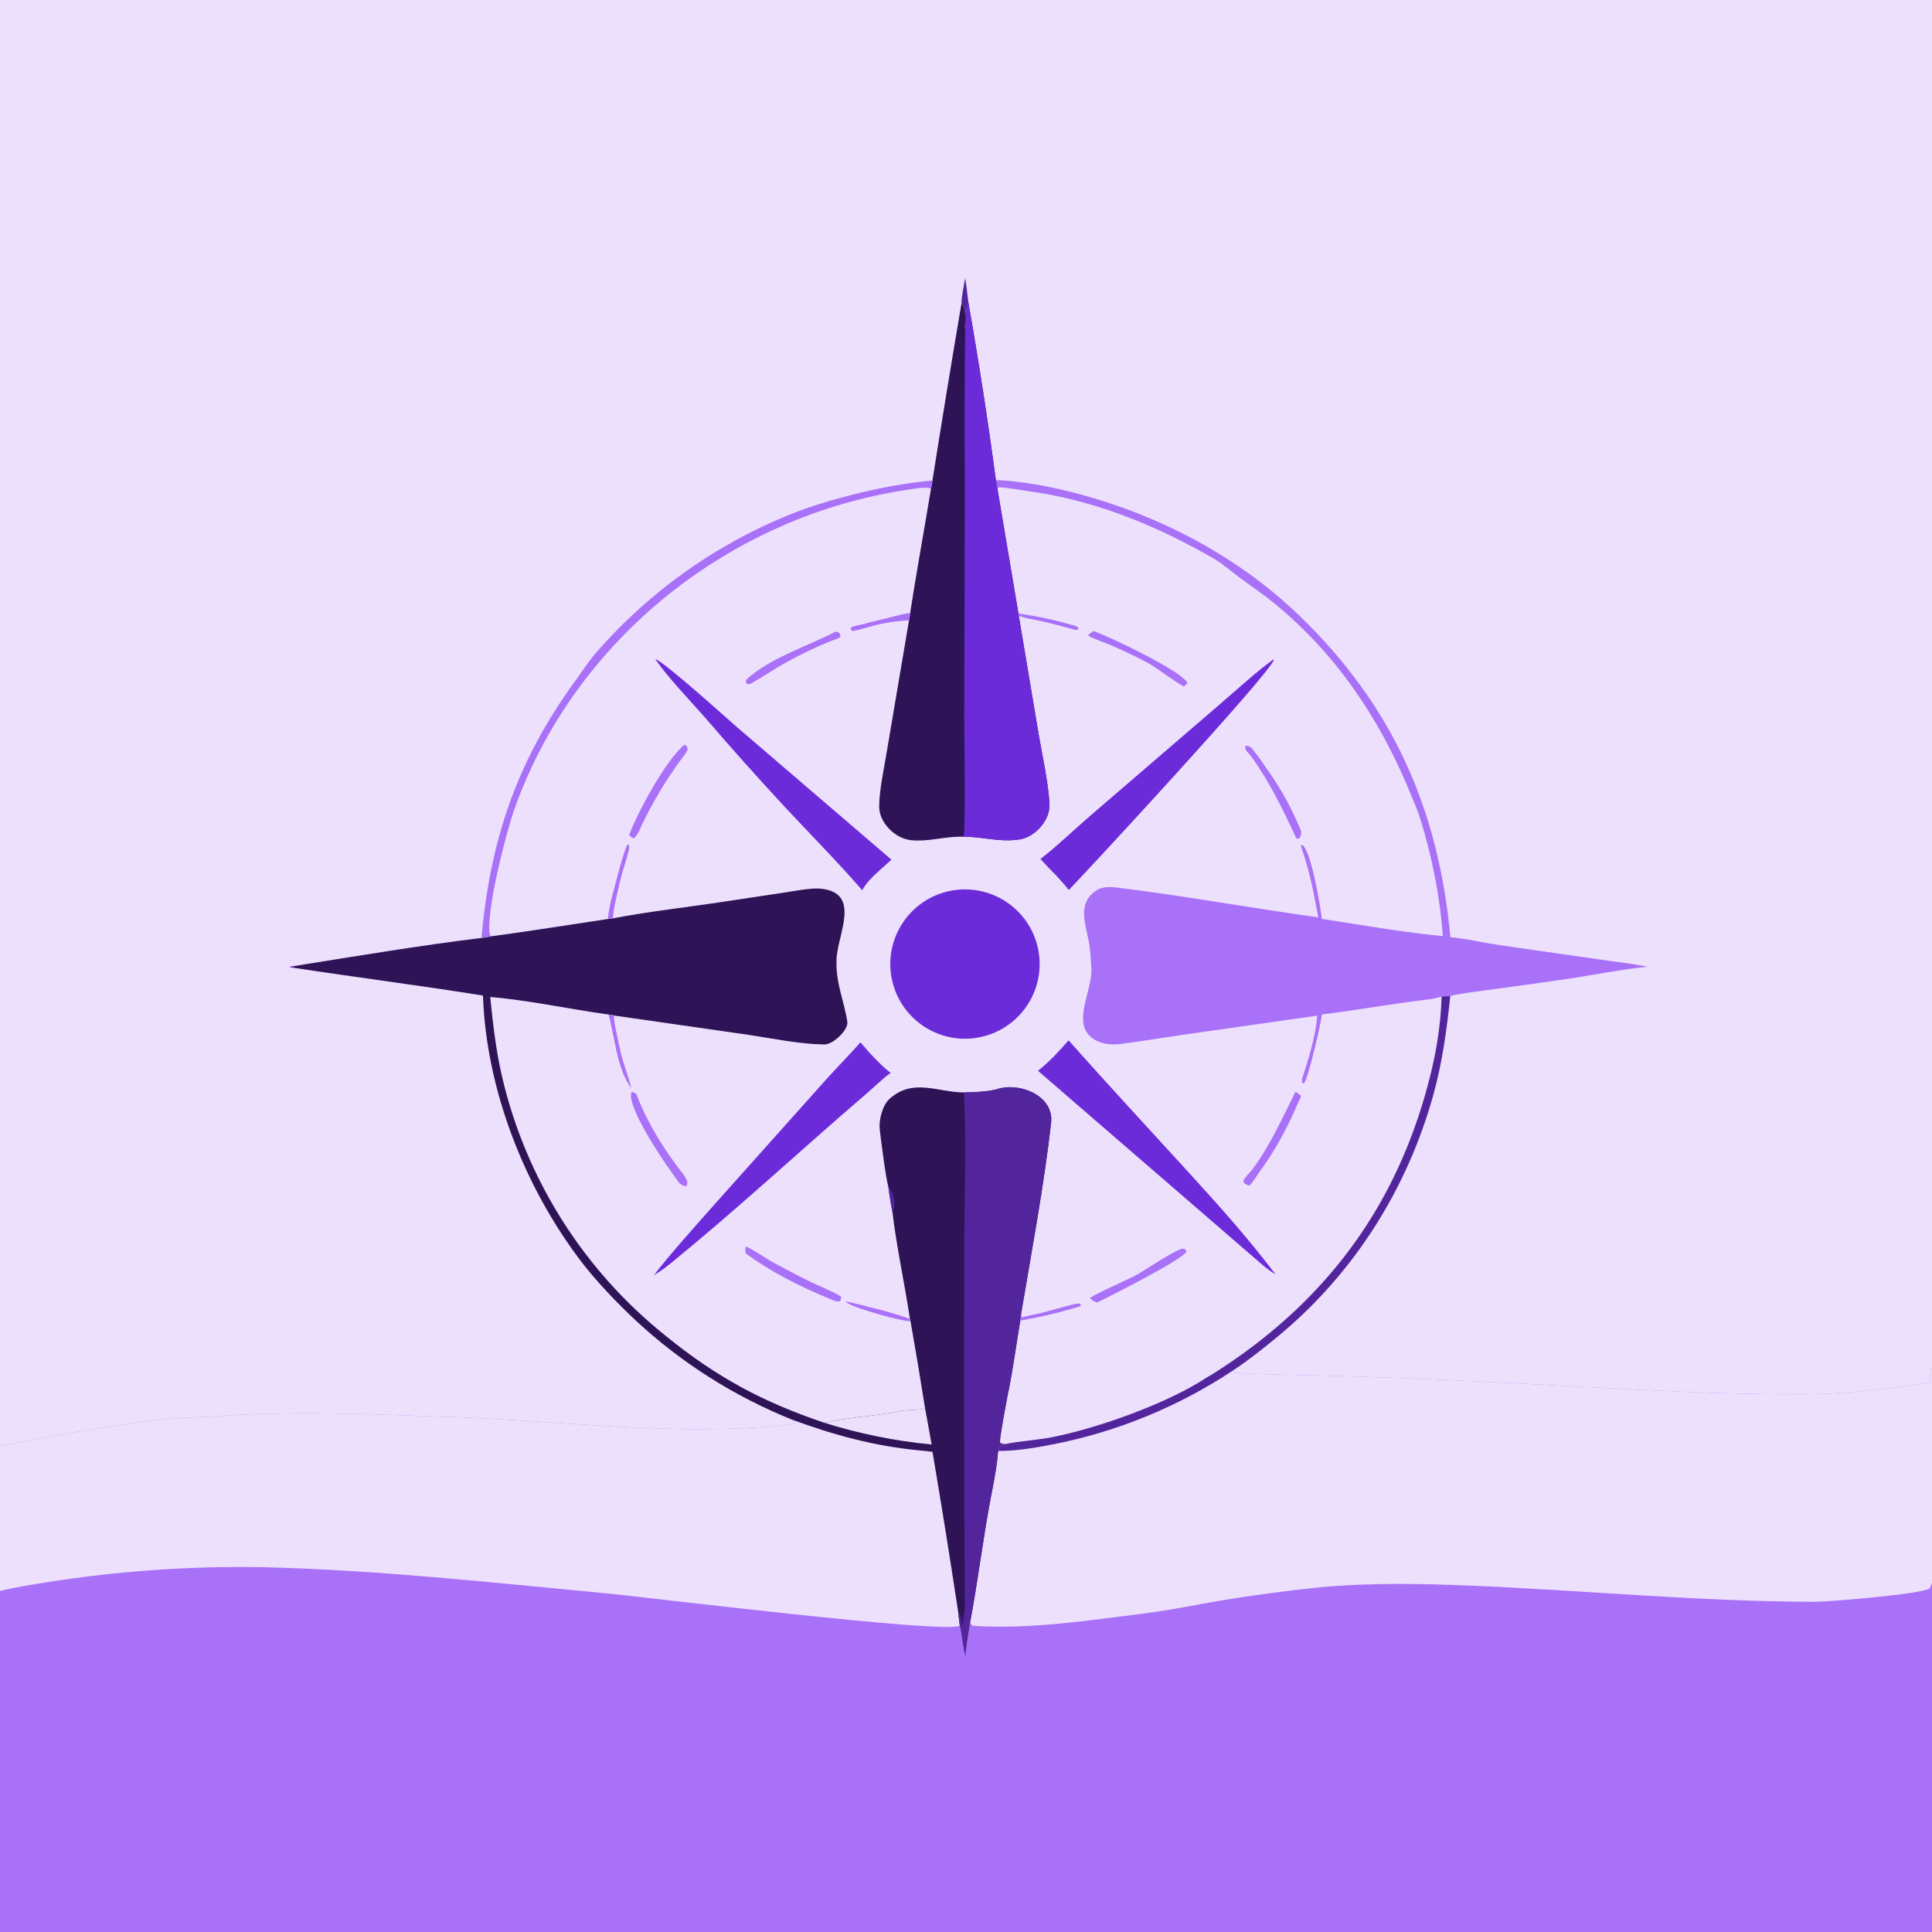
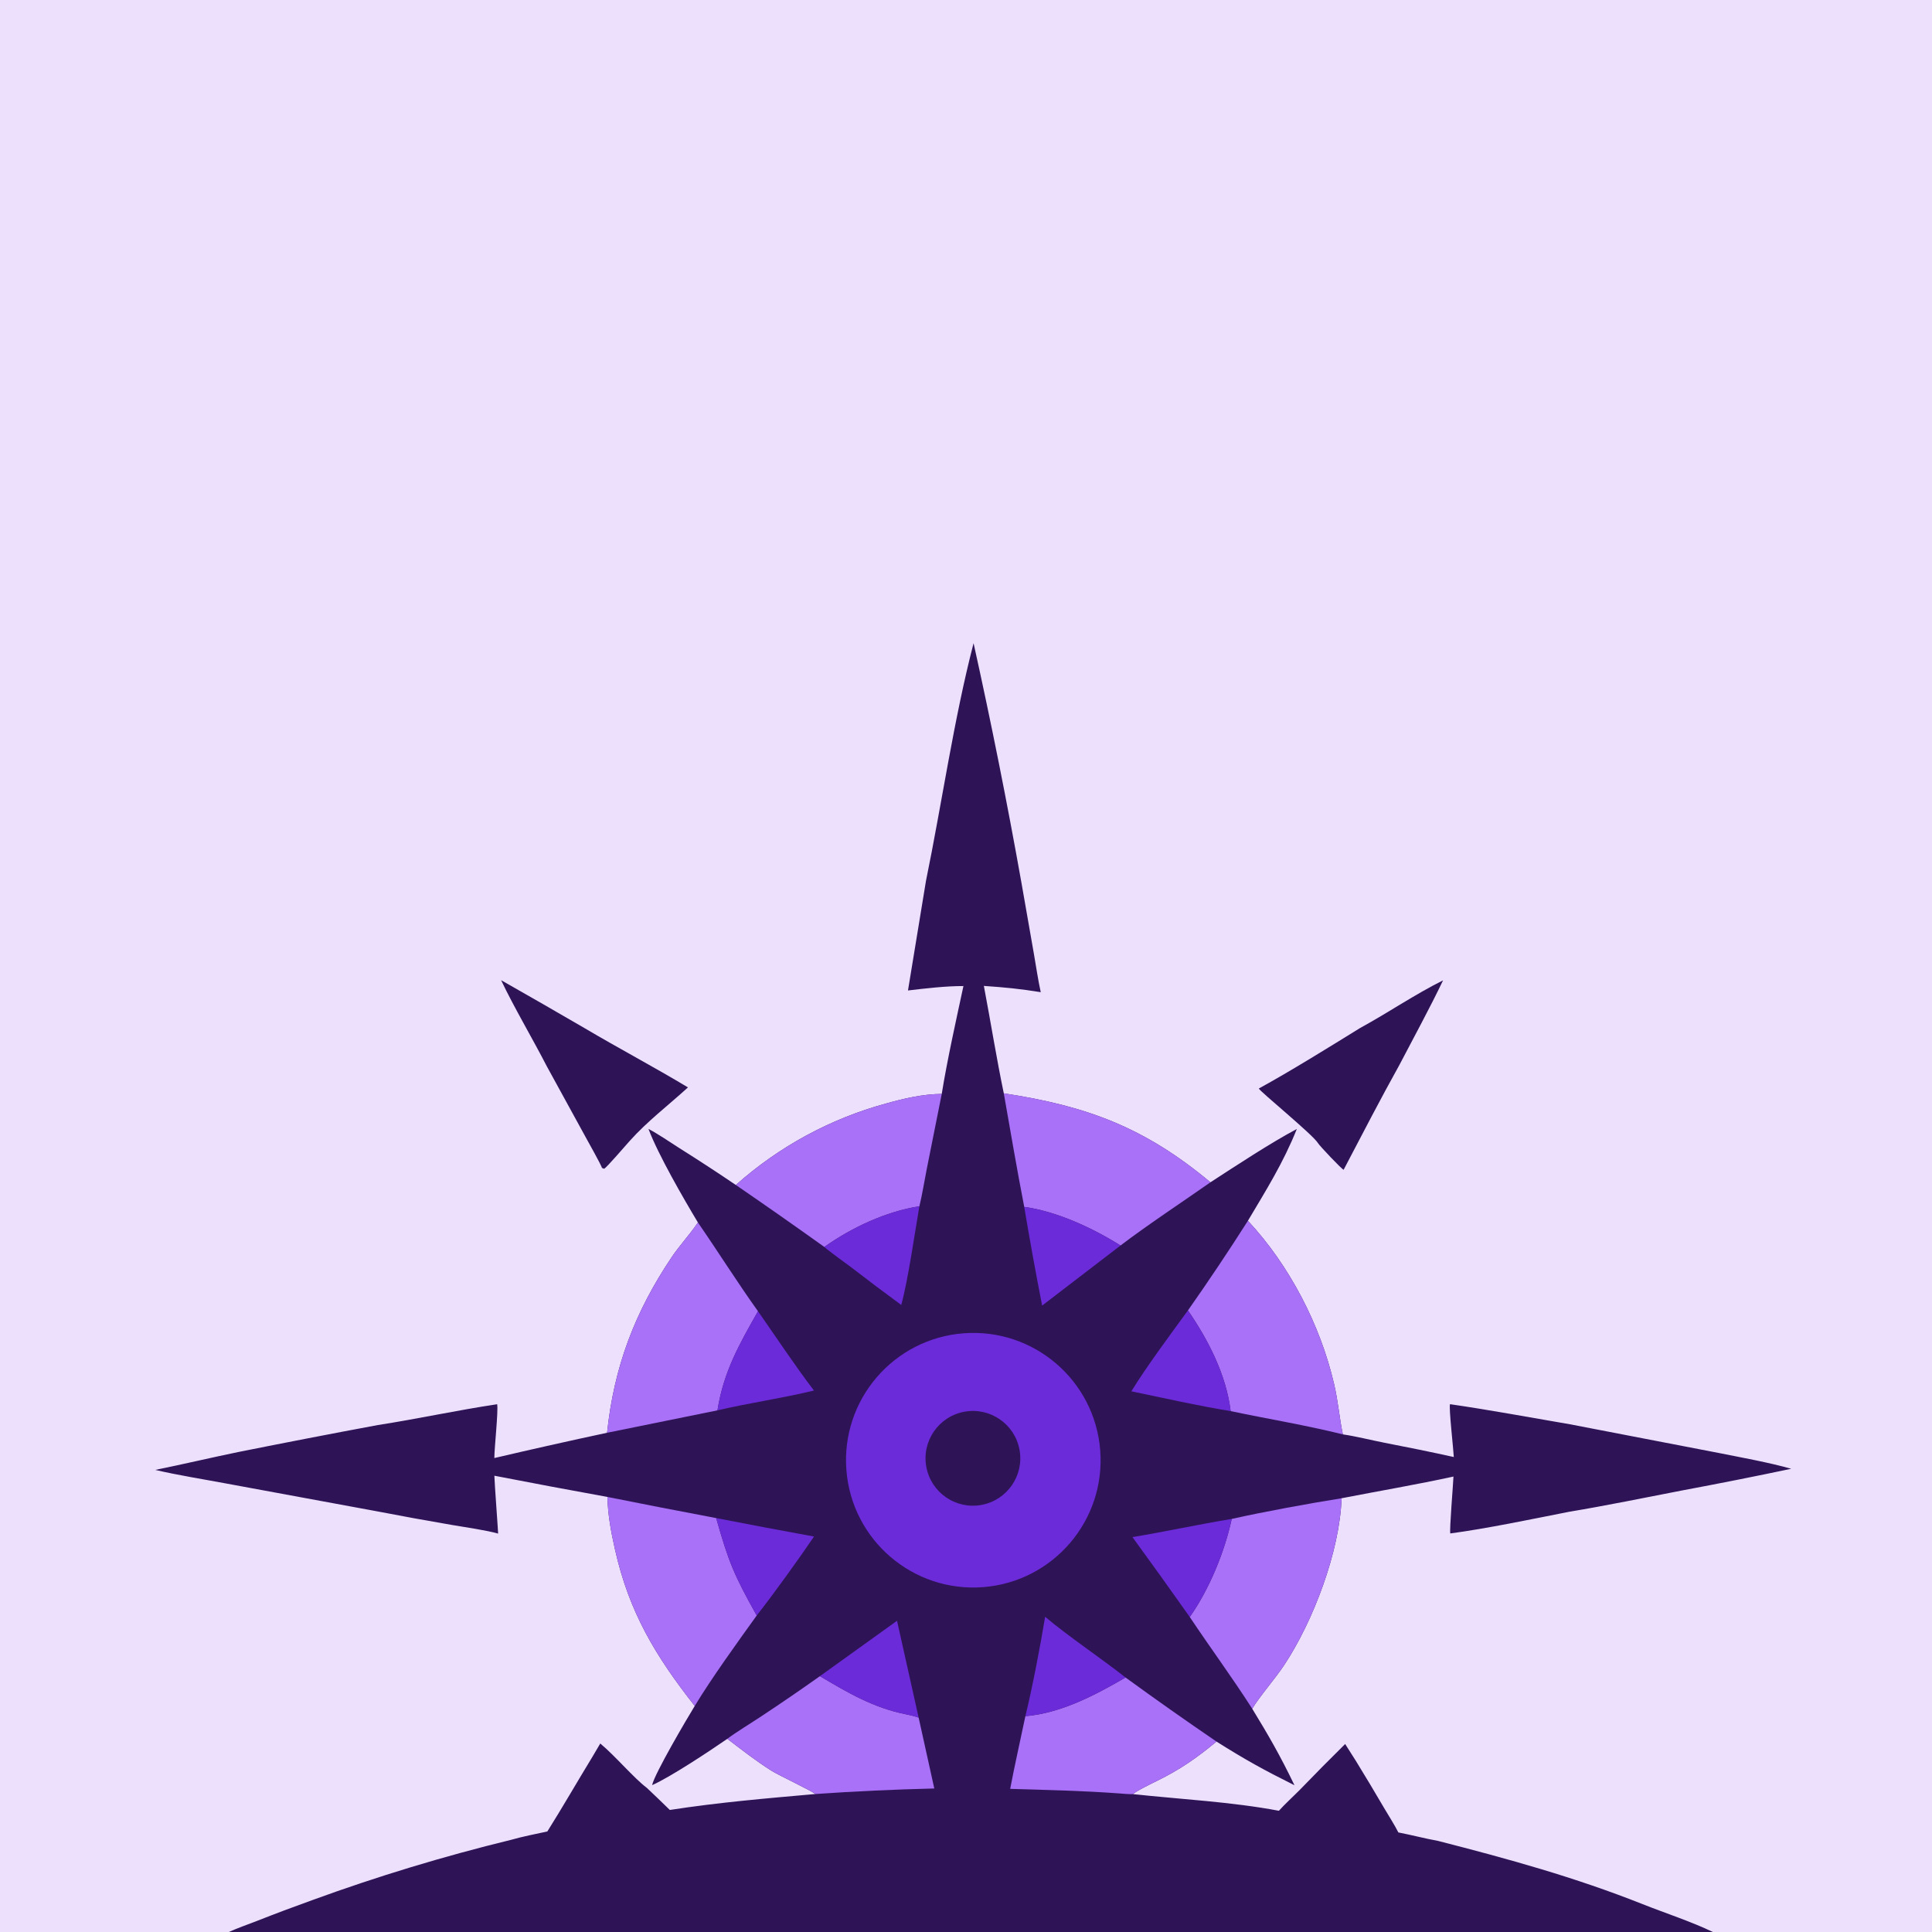
<svg xmlns="http://www.w3.org/2000/svg" version="1.1" style="display: block;" viewBox="0 0 2048 2048" width="1024" height="1024" preserveAspectRatio="none">
-   <path transform="translate(0,0)" fill="#EDE0FD" d="M 0 0 L 2048 0 L 2048 1449.68 L 2048 1677.98 L 2048 2048 L 0 2048 L 0 1686.55 L 0 1532.89 L 0 0 z" />
-   <path transform="translate(0,0)" fill="#A971F7" d="M 2045.75 1465.74 C 2045.84 1460.45 2045.4 1454.03 2048 1449.68 L 2048 1677.98 L 2048 2048 L 0 2048 L 0 1686.55 L 0 1532.89 C 54.019 1522.44 108.424 1512.41 163.085 1505.64 C 184.244 1503.02 205.348 1502.97 226.374 1501.53 C 312.189 1495.05 397.667 1499.33 483.496 1502.29 C 583.519 1505.74 683.23 1518.4 783.375 1514.11 C 802.161 1513.3 825.908 1512.52 844.014 1508.71 C 841.818 1507.47 841.452 1506.75 839.681 1504.9 C 883.378 1521.03 926.779 1532.83 973.323 1537.34 C 978.295 1537.82 983.55 1538.31 988.482 1538.97 C 998.091 1595.59 1007.19 1652.3 1015.78 1709.09 C 1016.09 1713.96 1016.93 1718.39 1017.48 1723.29 C 1018.24 1725.27 1018.9 1730.63 1019.37 1733.06 L 1021.9 1749.36 C 1022.54 1750.18 1023.17 1751 1023.8 1751.84 C 1024.05 1746.39 1025.61 1737.05 1026.4 1731.35 L 1028.3 1720.03 C 1036.63 1676.03 1041.94 1630.91 1050.39 1586.85 C 1053.34 1571.45 1057 1553.51 1057.99 1538 C 1075.72 1538.35 1099.18 1534.5 1116.74 1530.95 C 1184.69 1517.55 1249.35 1490.97 1307.08 1452.72 L 1307.9 1455.01 C 1310.08 1456.4 1413.05 1458.4 1425.6 1458.8 C 1503.58 1461.26 1581.53 1464.73 1659.42 1469.21 C 1743.55 1473.65 1827.5 1478.36 1911.81 1478.02 C 1960.2 1477.83 1998.07 1471.85 2045.75 1465.74 z" />
-   <path transform="translate(0,0)" fill="#EDE0FD" d="M 2045.75 1465.74 C 2045.84 1460.45 2045.4 1454.03 2048 1449.68 L 2048 1677.98 C 2047.1 1679.93 2046.29 1681.88 2045.6 1683.91 C 2034.57 1689.97 1939.92 1697.99 1923.17 1697.96 C 1801.68 1697.75 1679.77 1685.81 1558.34 1680.82 C 1504.94 1678.62 1453.13 1677.64 1399.78 1682.57 C 1364.84 1686.1 1330.01 1690.72 1295.36 1696.42 C 1267.23 1701.17 1240.51 1706.89 1212.06 1710.43 C 1152.52 1717.86 1092.41 1727.27 1032.25 1723.51 C 1030.11 1723.39 1029.39 1721.6 1028.3 1720.03 C 1036.63 1676.03 1041.94 1630.91 1050.39 1586.85 C 1053.34 1571.45 1057 1553.51 1057.99 1538 C 1075.72 1538.35 1099.18 1534.5 1116.74 1530.95 C 1184.69 1517.55 1249.35 1490.97 1307.08 1452.72 L 1307.9 1455.01 C 1310.08 1456.4 1413.05 1458.4 1425.6 1458.8 C 1503.58 1461.26 1581.53 1464.73 1659.42 1469.21 C 1743.55 1473.65 1827.5 1478.36 1911.81 1478.02 C 1960.2 1477.83 1998.07 1471.85 2045.75 1465.74 z" />
-   <path transform="translate(0,0)" fill="#EDE0FD" d="M 0 1532.89 C 54.019 1522.44 108.424 1512.41 163.085 1505.64 C 184.244 1503.02 205.348 1502.97 226.374 1501.53 C 312.189 1495.05 397.667 1499.33 483.496 1502.29 C 583.519 1505.74 683.23 1518.4 783.375 1514.11 C 802.161 1513.3 825.908 1512.52 844.014 1508.71 C 841.818 1507.47 841.452 1506.75 839.681 1504.9 C 883.378 1521.03 926.779 1532.83 973.323 1537.34 C 978.295 1537.82 983.55 1538.31 988.482 1538.97 C 998.091 1595.59 1007.19 1652.3 1015.78 1709.09 C 1016.09 1713.96 1016.93 1718.39 1017.48 1723.29 C 1003.45 1732.38 682.791 1692.78 640.32 1688.78 C 520.641 1677.51 398.416 1664.04 277.743 1661.28 C 201.886 1659.98 126.058 1665.25 51.109 1677.02 C 38.339 1679.08 11.778 1683.17 0 1686.55 L 0 1532.89 z" />
-   <path transform="translate(0,0)" fill="#6C2BD9" d="M 1021.9 1749.36 C 1022.54 1750.18 1023.17 1751 1023.8 1751.84 C 1023.77 1752.54 1023.91 1754.61 1023.48 1755.3 L 1023.34 1755.23 C 1022.76 1753.93 1022.19 1750.79 1021.9 1749.36 z" />
-   <path transform="translate(0,0)" fill="#EDE0FD" d="M 1026.54 320.828 C 1037.56 383.375 1047.27 446.144 1055.68 509.094 C 1070.09 508.825 1099.22 513.439 1113.92 516.553 C 1210.62 537.036 1304.5 582.758 1376.02 651.299 C 1476.01 747.122 1524.83 856.956 1537.49 993.571 C 1551.9 994.6 1565.25 997.901 1579.4 1000.21 C 1595.9 1002.9 1612.65 1005.17 1629.21 1007.55 L 1704.79 1018.38 C 1715.03 1019.84 1736.7 1022.37 1746.15 1024.88 C 1719.89 1027.26 1688.38 1033.78 1661.55 1037.68 C 1633.59 1041.76 1605.61 1045.66 1577.6 1049.38 C 1571.63 1050.2 1541.41 1054.08 1537.34 1055.87 C 1533.79 1090.42 1529 1125.81 1519.66 1159.66 C 1491.99 1259.94 1435.61 1349.43 1355.49 1415.94 C 1341.13 1427.86 1322.52 1442.67 1307.08 1452.72 C 1249.35 1490.97 1184.69 1517.55 1116.74 1530.95 C 1099.18 1534.5 1075.72 1538.35 1057.99 1538 C 1057 1553.51 1053.34 1571.45 1050.39 1586.85 C 1041.94 1630.91 1036.63 1676.03 1028.3 1720.03 L 1026.4 1731.35 C 1025.61 1737.05 1024.05 1746.39 1023.8 1751.84 C 1023.17 1751 1022.54 1750.18 1021.9 1749.36 L 1019.37 1733.06 C 1018.9 1730.63 1018.24 1725.27 1017.48 1723.29 C 1016.93 1718.39 1016.09 1713.96 1015.78 1709.09 C 1007.19 1652.3 998.091 1595.59 988.482 1538.97 C 983.55 1538.31 978.295 1537.82 973.323 1537.34 C 926.779 1532.83 883.378 1521.03 839.681 1504.9 C 778.086 1480.2 721.604 1444.29 673.094 1399 C 654.37 1381.49 631.798 1357.9 616.228 1337.47 C 556.001 1258.43 515.373 1154.92 511.968 1055.34 C 444.901 1044.56 378.077 1036.11 311.163 1025.86 L 311.163 1024.14 C 373.814 1014.19 447.711 1001.79 510.384 994.263 C 514.104 993.78 517.026 993.269 520.702 992.514 L 519.451 991.396 C 514.061 968.876 536.989 880.933 545.525 857.029 C 609.679 677.383 774.487 546.927 962.384 519.103 C 968.275 518.231 981.019 515.774 986.116 517.686 L 986.602 519.792 C 986.916 518.856 988.159 510.936 988.415 509.449 C 998.309 446.82 1008.57 384.248 1019.19 321.738 C 1025.01 326.076 1022.67 341.115 1023.1 348.555 C 1025.04 340.625 1023.91 333.505 1024.73 325.634 C 1024.51 327.746 1026.58 320.615 1026.54 320.828 z" />
-   <path transform="translate(0,0)" fill="#2E1457" d="M 649.546 973.516 C 685.568 966.518 731.267 961.33 768.454 955.644 L 830.555 946.269 C 840.551 944.817 859.526 941.05 869.298 941.944 C 913.941 946.026 887.639 990.349 886.716 1017.32 C 885.854 1042.56 894.535 1059.56 898.253 1083.41 C 899.275 1092.14 882.168 1108.23 873.022 1107.13 C 847.019 1106.79 819.256 1100.79 793.501 1096.99 L 650.951 1076.5 C 648.909 1075.77 647.047 1075.68 644.868 1075.4 C 603.595 1069.74 561.095 1060.34 519.643 1056.86 C 522.587 1085.54 525.624 1112.66 532.1 1140.9 C 557.406 1249.65 618.672 1346.68 705.981 1416.28 C 759.816 1460.04 808.628 1486.19 873.754 1508.17 C 900.085 1502.31 929.5 1500.95 956.167 1495.65 C 963.602 1494.18 974.223 1494.99 980.641 1493.08 C 975.79 1462.17 970.637 1431.31 965.182 1400.5 L 964.582 1398.28 C 959.328 1362.47 949.698 1318.22 946.015 1284.33 C 945.242 1281.08 944.616 1277.8 944.14 1274.49 C 943.353 1268.9 942.212 1263.38 941.661 1257.75 C 939.136 1250.13 933.619 1207.08 932.524 1196.86 C 931.511 1187.4 935.321 1171.53 943.181 1164.6 C 968.156 1142.59 993.654 1157.84 1021.74 1158.03 C 1030.62 1158.05 1049.42 1157 1057.06 1154.52 C 1080.88 1146.78 1117.45 1161.47 1114.2 1190.22 C 1106.79 1255.89 1093.35 1327.84 1082.38 1392.73 C 1081.93 1395.12 1081.75 1397.53 1081.52 1399.93 C 1077.56 1423.47 1073.84 1450.4 1069.35 1473.51 C 1067.22 1485.63 1060.61 1518.74 1060.06 1529.08 C 1062.16 1530.74 1063.47 1530.49 1066.21 1530.7 C 1062.84 1531.59 1061.05 1531.62 1059.02 1534.38 L 1057.99 1538 C 1057 1553.51 1053.34 1571.45 1050.39 1586.85 C 1041.94 1630.91 1036.63 1676.03 1028.3 1720.03 L 1026.4 1731.35 C 1025.61 1737.05 1024.05 1746.39 1023.8 1751.84 C 1023.17 1751 1022.54 1750.18 1021.9 1749.36 L 1019.37 1733.06 C 1018.9 1730.63 1018.24 1725.27 1017.48 1723.29 C 1016.93 1718.39 1016.09 1713.96 1015.78 1709.09 C 1007.19 1652.3 998.091 1595.59 988.482 1538.97 C 983.55 1538.31 978.295 1537.82 973.323 1537.34 C 926.779 1532.83 883.378 1521.03 839.681 1504.9 C 778.086 1480.2 721.604 1444.29 673.094 1399 C 654.37 1381.49 631.798 1357.9 616.228 1337.47 C 556.001 1258.43 515.373 1154.92 511.968 1055.34 C 444.901 1044.56 378.077 1036.11 311.163 1025.86 L 311.163 1024.14 C 373.814 1014.19 447.711 1001.79 510.384 994.263 C 514.104 993.78 517.026 993.269 520.702 992.514 C 561.579 987.066 603.562 980.257 644.485 974.16 C 646.36 973.971 647.682 973.814 649.546 973.516 z" />
-   <path transform="translate(0,0)" fill="#53259D" d="M 1021.74 1158.03 C 1030.62 1158.05 1049.42 1157 1057.06 1154.52 C 1080.88 1146.78 1117.45 1161.47 1114.2 1190.22 C 1106.79 1255.89 1093.35 1327.84 1082.38 1392.73 C 1081.93 1395.12 1081.75 1397.53 1081.52 1399.93 C 1077.56 1423.47 1073.84 1450.4 1069.35 1473.51 C 1067.22 1485.63 1060.61 1518.74 1060.06 1529.08 C 1062.16 1530.74 1063.47 1530.49 1066.21 1530.7 C 1062.84 1531.59 1061.05 1531.62 1059.02 1534.38 L 1057.99 1538 C 1057 1553.51 1053.34 1571.45 1050.39 1586.85 C 1041.94 1630.91 1036.63 1676.03 1028.3 1720.03 L 1026.4 1731.35 C 1025.61 1737.05 1024.05 1746.39 1023.8 1751.84 C 1023.17 1751 1022.54 1750.18 1021.9 1749.36 L 1019.37 1733.06 C 1024.4 1727.95 1021.87 1722.93 1022.87 1713.98 C 1023.21 1710 1023.08 1707.81 1022.83 1703.82 C 1021.93 1576.96 1021.72 1450.1 1022.19 1323.25 C 1022.19 1270.3 1024.63 1210.26 1021.74 1158.03 z" />
-   <path transform="translate(0,0)" fill="#EDE0FD" d="M 980.641 1493.08 C 983.039 1505.78 985.341 1518.49 987.547 1531.23 C 948.912 1527.55 910.771 1519.82 873.754 1508.17 C 900.085 1502.31 929.5 1500.95 956.167 1495.65 C 963.602 1494.18 974.223 1494.99 980.641 1493.08 z" />
-   <path transform="translate(0,0)" fill="#53259D" d="M 1022.83 1703.82 C 1023.08 1707.81 1023.21 1710 1022.87 1713.98 C 1021.87 1722.93 1024.4 1727.95 1019.37 1733.06 C 1018.9 1730.63 1018.24 1725.27 1017.48 1723.29 C 1016.93 1718.39 1016.09 1713.96 1015.78 1709.09 C 1020.85 1715.85 1017.95 1719.54 1019.87 1723.29 C 1019.96 1723.31 1020.05 1723.33 1020.15 1723.35 C 1019.63 1724.01 1021.68 1712.5 1021.74 1712 L 1022.83 1703.82 z" />
-   <path transform="translate(0,0)" fill="#53259D" d="M 941.661 1257.75 L 942.97 1259.31 C 947.069 1263.99 950.322 1278.31 946.015 1284.33 C 945.242 1281.08 944.616 1277.8 944.14 1274.49 C 943.353 1268.9 942.212 1263.38 941.661 1257.75 z" />
-   <path transform="translate(0,0)" fill="#A971F7" d="M 1055.68 509.094 C 1070.09 508.825 1099.22 513.439 1113.92 516.553 C 1210.62 537.036 1304.5 582.758 1376.02 651.299 C 1476.01 747.122 1524.83 856.956 1537.49 993.571 C 1551.9 994.6 1565.25 997.901 1579.4 1000.21 C 1595.9 1002.9 1612.65 1005.17 1629.21 1007.55 L 1704.79 1018.38 C 1715.03 1019.84 1736.7 1022.37 1746.15 1024.88 C 1719.89 1027.26 1688.38 1033.78 1661.55 1037.68 C 1633.59 1041.76 1605.61 1045.66 1577.6 1049.38 C 1571.63 1050.2 1541.41 1054.08 1537.34 1055.87 L 1528.18 1056.25 C 1522.95 1058.25 1516.46 1059.15 1510.89 1059.83 C 1474.27 1064.29 1437.89 1070.8 1401.31 1075.41 C 1400.16 1085.14 1386.78 1144.19 1381.99 1148.64 L 1380.49 1147.75 C 1380.23 1146.41 1379.9 1144.81 1380.32 1143.47 C 1387.31 1121.31 1394.37 1100.02 1396.34 1076.63 L 1251.85 1097.22 C 1230.99 1100.31 1210.22 1103.74 1189.27 1106.41 C 1176.83 1108.51 1161.37 1106.53 1152.78 1095.38 C 1139.67 1078.38 1158.23 1047.04 1156.88 1026.88 C 1156.25 1017.34 1156.16 1010.61 1154.78 1001.61 C 1151.68 981.386 1140.63 958.563 1161.76 944.208 C 1166.34 940.348 1175.68 939.862 1181.86 940.611 C 1253.23 949.257 1326.39 962.546 1397.47 972.487 C 1391.38 941.281 1389.63 928.66 1379.1 896.935 L 1380.04 895.239 C 1390.03 901.117 1399.64 960.814 1401.21 974.062 C 1441.27 980.252 1489.52 988.547 1529.38 992.343 C 1526.82 951.975 1518.05 908.816 1506.19 870.027 C 1502.76 858.814 1498.17 848.504 1493.73 837.796 C 1461.76 760.618 1415.27 692.04 1350.15 639.022 C 1339.13 630.052 1327.01 621.867 1315.54 613.41 C 1306.53 606.771 1297.92 599.127 1288.41 593.162 C 1230.36 559.406 1165.71 532.154 1098.99 522.016 C 1092.89 521.089 1062.94 516.101 1058.48 516.582 L 1057.42 518.74 C 1057.09 517.855 1055.93 510.513 1055.68 509.094 z" />
-   <path transform="translate(0,0)" fill="#2E1457" d="M 1026.54 320.828 C 1037.56 383.375 1047.27 446.144 1055.68 509.094 C 1055.93 510.513 1057.09 517.855 1057.42 518.74 L 1079.56 650.297 C 1079.77 652.216 1079.83 653.873 1080.42 655.704 L 1101.05 778.65 C 1105.12 802.142 1111.07 828.499 1112.48 852.081 C 1113.53 869.677 1096.3 888.541 1079.05 890.059 C 1058.13 892.894 1039.56 886.385 1018.51 886.922 C 1000.56 886.822 984.039 892.412 966.014 890.677 C 948.931 889.032 931.694 872.062 931.978 854.592 C 932.283 835.877 936.987 815.558 940.024 796.88 L 963.59 657.654 C 964.097 655.064 964.501 652.456 964.801 649.834 C 971.464 606.66 979.456 562.982 986.602 519.792 C 986.916 518.856 988.159 510.936 988.415 509.449 C 998.309 446.82 1008.57 384.248 1019.19 321.738 C 1025.01 326.076 1022.67 341.115 1023.1 348.555 C 1025.04 340.625 1023.91 333.505 1024.73 325.634 C 1024.51 327.746 1026.58 320.615 1026.54 320.828 z" />
-   <path transform="translate(0,0)" fill="#6C2BD9" d="M 1026.54 320.828 C 1037.56 383.375 1047.27 446.144 1055.68 509.094 C 1055.93 510.513 1057.09 517.855 1057.42 518.74 L 1079.56 650.297 C 1079.77 652.216 1079.83 653.873 1080.42 655.704 L 1101.05 778.65 C 1105.12 802.142 1111.07 828.499 1112.48 852.081 C 1113.53 869.677 1096.3 888.541 1079.05 890.059 C 1058.13 892.894 1039.56 886.385 1018.51 886.922 L 1021.44 885.837 C 1023.75 881.769 1022.13 773.845 1022.11 759.833 L 1022.8 512.852 C 1022.44 458.087 1022.53 403.319 1023.1 348.555 C 1025.04 340.625 1023.91 333.505 1024.73 325.634 C 1024.51 327.746 1026.58 320.615 1026.54 320.828 z" />
-   <path transform="translate(0,0)" fill="#EDE0FD" d="M 1069.35 1473.51 C 1079.2 1474.38 1111.2 1468.77 1122.58 1467.7 C 1155.25 1464.62 1187.93 1462.35 1220.74 1461.25 C 1237.72 1460.67 1263.86 1457.51 1280.04 1459.64 C 1238.39 1487.46 1163.84 1513.95 1114.5 1523.62 C 1099.55 1526.55 1080 1527.64 1066.21 1530.7 C 1063.47 1530.49 1062.16 1530.74 1060.06 1529.08 C 1060.61 1518.74 1067.22 1485.63 1069.35 1473.51 z" />
-   <path transform="translate(0,0)" fill="#53259D" d="M 1528.18 1056.25 L 1537.34 1055.87 C 1533.79 1090.42 1529 1125.81 1519.66 1159.66 C 1491.99 1259.94 1435.61 1349.43 1355.49 1415.94 C 1341.13 1427.86 1322.52 1442.67 1307.08 1452.72 C 1249.35 1490.97 1184.69 1517.55 1116.74 1530.95 C 1099.18 1534.5 1075.72 1538.35 1057.99 1538 L 1059.02 1534.38 C 1061.05 1531.62 1062.84 1531.59 1066.21 1530.7 C 1080 1527.64 1099.55 1526.55 1114.5 1523.62 C 1163.84 1513.95 1238.39 1487.46 1280.04 1459.64 C 1283.72 1457.91 1294.03 1450.99 1297.81 1448.49 C 1324.38 1431.02 1349.4 1411.32 1372.62 1389.59 C 1440.15 1325.9 1484.48 1250.85 1510.35 1161.7 C 1520.53 1126.61 1527.06 1092.99 1528.18 1056.25 z" />
-   <path transform="translate(0,0)" fill="#A971F7" d="M 644.485 974.16 C 645.434 961.055 649.374 948.691 652.617 935.951 L 653.637 931.963 C 656.209 921.91 659.056 911.719 662.431 901.893 C 662.59 901.429 664.793 892.889 666.549 895.781 C 668.165 898.443 665.181 905.318 664.799 907.981 C 661.524 918.921 658.023 929.768 655.696 940.984 L 654.758 944.982 C 652.655 953.776 650.438 964.566 649.546 973.516 C 647.682 973.814 646.36 973.971 644.485 974.16 z" />
-   <path transform="translate(0,0)" fill="#A971F7" d="M 963.59 657.654 C 953.889 657.927 946.031 659.022 936.486 660.845 L 931.484 661.835 C 928.293 662.479 904.534 669.53 903.603 668.838 C 898.507 665.051 905.406 663.754 908.009 663.191 C 910.448 662.687 912.877 662.134 915.294 661.532 C 919.69 660.35 924.079 659.116 928.518 658.102 L 932.52 657.194 C 942.395 654.938 955.408 650.854 964.801 649.834 C 964.501 652.456 964.097 655.064 963.59 657.654 z" />
-   <path transform="translate(0,0)" fill="#A971F7" d="M 644.868 1075.4 C 647.047 1075.68 648.909 1075.77 650.951 1076.5 C 649.983 1080.04 653.853 1096.45 654.811 1101.02 L 655.76 1105.52 C 656.087 1107.2 656.449 1108.85 656.849 1110.52 L 657.729 1114.53 C 660.664 1128.15 666.416 1140.6 669.051 1153.65 C 657.443 1136.17 654.409 1118.76 650.225 1098.49 L 649.174 1093.49 C 648.514 1090.24 646.206 1077.81 644.868 1075.4 z" />
-   <path transform="translate(0,0)" fill="#A971F7" d="M 895.467 1379.32 C 907.094 1381.57 955.319 1393.68 964.582 1398.28 L 965.182 1400.5 C 955.885 1400.9 907.745 1387.04 900.35 1382.34 C 898.738 1381.31 897.11 1380.3 895.467 1379.32 z" />
-   <path transform="translate(0,0)" fill="#A971F7" d="M 1082.38 1392.73 L 1082.68 1394.71 C 1082.76 1395.21 1082.91 1396.1 1083.31 1396.41 C 1083.89 1396.44 1088.75 1395.02 1089.95 1394.8 C 1106.91 1391.75 1123.23 1386 1140.02 1382.18 C 1141.31 1381.88 1146.47 1381.05 1145.53 1383.9 C 1144.69 1385.67 1136.51 1386.91 1134.52 1387.81 C 1126.32 1390.15 1117.86 1392.38 1109.52 1394.25 L 1102.99 1395.73 C 1095.91 1397.07 1088.58 1398.52 1081.52 1399.93 C 1081.75 1397.53 1081.93 1395.12 1082.38 1392.73 z" />
-   <path transform="translate(0,0)" fill="#A971F7" d="M 1079.56 650.297 C 1089.66 651.874 1100.57 653.642 1110.51 655.89 L 1112.45 656.319 L 1116.48 657.238 C 1122.46 658.607 1128.68 660.316 1134.51 661.957 C 1136.28 662.455 1142.07 663.801 1142.73 665.246 C 1144.76 669.669 1136.69 666.833 1136.52 666.788 C 1123.28 663.128 1109.99 659.567 1096.51 656.915 C 1091.88 655.988 1086.8 655.38 1082.54 653.405 C 1080.64 652.474 1080.65 654.441 1080.42 655.704 C 1079.83 653.873 1079.77 652.216 1079.56 650.297 z" />
-   <path transform="translate(0,0)" fill="#6C2BD9" d="M 1010.3 943.812 C 1053.25 936.882 1093.75 965.923 1100.96 1008.83 C 1108.17 1051.74 1079.39 1092.42 1036.53 1099.91 C 993.276 1107.47 952.135 1078.37 944.858 1035.06 C 937.581 991.756 966.95 950.806 1010.3 943.812 z" />
-   <path transform="translate(0,0)" fill="#6C2BD9" d="M 912.129 1104.89 C 912.474 1105.17 918.477 1112.38 919.613 1113.62 C 927.444 1122.12 934.9 1130.15 944.085 1137.29 C 934.405 1144.53 925.529 1153.33 916.328 1161.22 C 849.446 1218.57 784.52 1279.02 716.306 1334.76 C 708.988 1340.94 701.396 1346.95 693.13 1351.79 C 709.403 1330.43 737.953 1298.75 755.998 1278.29 L 875.183 1144.89 C 887.416 1131.31 900.138 1118.6 912.129 1104.89 z" />
-   <path transform="translate(0,0)" fill="#6C2BD9" d="M 1132.72 1102.83 C 1175.19 1150.57 1218.27 1197.04 1261.32 1244.23 C 1293.28 1279.26 1323.52 1313.08 1352.23 1351.05 C 1343.87 1345.91 1338.5 1341.11 1331.17 1334.71 L 1100.29 1135.1 C 1111.74 1126.14 1123.25 1113.81 1132.72 1102.83 z" />
-   <path transform="translate(0,0)" fill="#6C2BD9" d="M 1349.81 699.096 L 1350.35 699.512 C 1346.01 714.303 1152.45 923.42 1132.97 943.465 C 1128.85 938.033 1124.29 933.217 1119.7 928.187 C 1113.94 922.446 1108.34 916.551 1102.9 910.508 C 1118.01 899.174 1141.53 876.872 1156.82 863.773 L 1292.55 747.019 C 1307.88 733.914 1333.99 710.093 1349.81 699.096 z" />
-   <path transform="translate(0,0)" fill="#6C2BD9" d="M 694.58 698.729 C 703.541 700.873 769.888 761.068 781.47 771.006 L 944.988 911.301 C 939.447 916.131 933.833 921.37 928.363 926.322 C 922.355 931.974 918.066 936.517 913.979 943.674 C 888.705 914.468 857.781 883.153 831.311 854.741 C 802.95 824.15 775.174 793.023 747.997 761.375 C 731.467 742.486 708.823 719.159 694.58 698.729 z" />
-   <path transform="translate(0,0)" fill="#A971F7" d="M 725.635 789.383 C 733.216 793.116 725.509 800.179 721.207 806.089 C 705.449 827.739 692.116 850.092 680.534 874.239 C 678.347 878.801 676.515 884.447 672.716 887.752 L 671.515 888.822 C 670.734 888.296 666.653 885.893 667.017 884.933 C 676.641 859.53 706.173 805.078 725.635 789.383 z" />
-   <path transform="translate(0,0)" fill="#A971F7" d="M 790.553 1321.39 C 796.638 1323.2 812.175 1334.32 819.745 1338.32 C 837.347 1347.61 853.512 1356.71 872.024 1364.59 C 878.408 1367.94 885.747 1370.48 891.639 1374.59 C 892.107 1374.91 890.715 1379.23 890.66 1379.42 C 885.337 1379.81 884.763 1378.99 878.825 1376.54 C 848.718 1364.1 817.284 1348.41 791.07 1329.02 C 789.374 1327.77 790.312 1323.19 790.553 1321.39 z" />
-   <path transform="translate(0,0)" fill="#A971F7" d="M 669.504 1157.43 C 671.895 1158.03 673.971 1158.35 674.987 1160.98 C 684.818 1186.4 699.063 1210.71 715.302 1232.79 C 716.483 1234.39 717.646 1236 718.79 1237.63 C 722.109 1242.41 730.925 1250.97 728.006 1256.37 L 727.393 1257.55 C 720.862 1256.41 719.763 1253.93 715.777 1248.13 C 714.445 1246.16 713.075 1244.21 711.668 1242.3 C 702.12 1229.49 663.189 1171.22 669.504 1157.43 z" />
-   <path transform="translate(0,0)" fill="#A971F7" d="M 1373.25 1157.34 C 1381.53 1162.65 1379.42 1161.13 1375.51 1170.23 C 1364.72 1195.33 1351.82 1219.53 1335.61 1241.57 C 1331.55 1247.08 1329.33 1251.93 1324.32 1256.88 C 1311.66 1253 1321.16 1248.16 1327.43 1239.77 C 1345.63 1215.41 1358.07 1187.9 1371.49 1160.86 L 1373.25 1157.34 z" />
-   <path transform="translate(0,0)" fill="#A971F7" d="M 1252.54 1323.81 C 1256 1323.39 1256.54 1324.28 1257.81 1326.83 C 1252.59 1335.71 1177.36 1373.82 1162.9 1380.77 C 1160.12 1379.72 1157.04 1378.5 1155.48 1375.99 C 1157.66 1373.02 1199.28 1354.96 1207.5 1349.92 C 1217.55 1343.75 1243.07 1326.87 1252.54 1323.81 z" />
-   <path transform="translate(0,0)" fill="#A971F7" d="M 885.229 669.811 C 887.947 669.518 891.092 670.238 890.793 675.025 C 890.72 676.21 882.697 678.759 880.781 679.523 C 864.352 686.152 848.362 693.82 832.906 702.48 C 819.845 709.633 807.894 718.072 795.426 724.954 C 789.159 726.462 790.766 720.773 791.152 720.417 C 815.809 697.603 856.595 684.808 885.229 669.811 z" />
-   <path transform="translate(0,0)" fill="#A971F7" d="M 1320.28 790.482 C 1327.53 790.917 1327.44 794.372 1332.2 799.943 C 1335.69 804.027 1338.7 809.247 1341.9 813.601 L 1344.22 816.86 C 1357.37 835.44 1368.45 855.4 1377.28 876.386 C 1379.23 881.045 1380.33 881.913 1378.53 886.379 L 1377.85 888.195 C 1376.78 888.546 1375.64 889.203 1374.5 889.224 C 1374.05 888.511 1373.68 887.737 1373.33 886.961 C 1359.75 857.453 1344.93 827.432 1325.81 801.095 C 1323.34 797.692 1319.66 795.864 1320.12 791.982 L 1320.28 790.482 z" />
-   <path transform="translate(0,0)" fill="#A971F7" d="M 1159.14 668.939 C 1173.53 673.488 1258.08 713.801 1258.55 724.544 L 1255.02 727.607 C 1248.19 724.916 1226.87 708.11 1215.42 701.983 C 1202.8 695.337 1189.91 689.212 1176.79 683.622 C 1171.36 681.329 1157.51 676.481 1153.61 673.83 C 1154.78 671.266 1156.42 670.842 1159.14 668.939 z" />
-   <path transform="translate(0,0)" fill="#A971F7" d="M 510.384 994.263 C 519.638 890.478 547.603 807.277 609.706 721.881 C 616.722 712.233 623.653 701.477 631.382 692.43 C 689.739 625.218 763.77 573.435 846.92 541.668 C 886.808 526.873 946.022 512.692 988.415 509.449 C 988.159 510.936 986.916 518.856 986.602 519.792 L 986.116 517.686 C 981.019 515.774 968.275 518.231 962.384 519.103 C 774.487 546.927 609.679 677.383 545.525 857.029 C 536.989 880.933 514.061 968.876 519.451 991.396 L 520.702 992.514 C 517.026 993.269 514.104 993.78 510.384 994.263 z" />
-   <path transform="translate(0,0)" fill="#53259D" d="M 1023.13 294.601 C 1024.56 303.046 1025.44 312.202 1026.54 320.828 C 1026.58 320.615 1024.51 327.746 1024.73 325.634 C 1023.91 333.505 1025.04 340.625 1023.1 348.555 C 1022.67 341.115 1025.01 326.076 1019.19 321.738 C 1018.98 315.883 1022.1 301.099 1023.13 294.601 z" />
-   <path transform="translate(0,0)" fill="#6C2BD9" d="M 311.163 1025.86 C 310.44 1025.82 307.859 1026 307.471 1025.01 C 307.812 1024.23 308.972 1024.23 309.708 1024.22 L 311.163 1024.14 L 311.163 1025.86 z" />
+   <path transform="translate(0,0)" fill="rgb(237,224,253)" d="M 0 0 L 2048 0 L 2048 2048 L 1815.74 2048 L 242.573 2048 L 0 2048 L 0 0 z" />
+   <path transform="translate(0,0)" fill="rgb(46,20,87)" d="M 1032.03 681.781 C 1050.75 766.157 1067.68 850.92 1082.82 936.012 L 1095.94 1010.92 C 1098.18 1023.61 1100.47 1039.47 1103.24 1051.75 C 1080.89 1048.14 1065.63 1046.68 1042.94 1045.11 C 1049.96 1082.1 1056.48 1122.68 1064.07 1158.99 C 1152.41 1172.4 1213.62 1195.25 1283.11 1253.29 C 1309.54 1236.12 1347.26 1211.28 1374.7 1196.77 C 1360.28 1232.72 1342.26 1261.4 1322.84 1294.07 C 1366.76 1341.07 1399.61 1404.52 1414.18 1467.07 C 1418.57 1485.9 1419.82 1503.24 1423.48 1520.51 C 1436.35 1522.32 1454.36 1526.79 1467.52 1529.36 C 1491.97 1534.14 1516.79 1539.1 1541.09 1544.51 C 1540.82 1537.37 1535.6 1491.42 1537.1 1488.5 C 1578.61 1494.49 1622.68 1502.71 1664.21 1509.79 L 1822.18 1540.25 C 1846.24 1545.08 1875.47 1550.32 1898.77 1556.96 C 1860.27 1565.08 1821.68 1572.74 1783 1579.96 C 1743.48 1587.64 1702.76 1595.97 1663.09 1602.6 C 1624.6 1610.17 1575.82 1620.42 1537.38 1625.51 C 1536.39 1621.3 1540.45 1573.2 1540.73 1565.21 C 1502.87 1573.5 1460.52 1580.73 1422.12 1588.21 C 1420.24 1644.37 1392.13 1718.52 1361.3 1765.03 C 1351.67 1779.56 1334.87 1798.73 1327.41 1811.32 C 1345.19 1840.38 1357.12 1861.19 1372.2 1892.44 C 1339.22 1875.97 1320.62 1865.7 1289.52 1846.14 C 1268.55 1863.5 1250.92 1875.8 1226.36 1887.85 C 1222.28 1889.86 1202.67 1899.38 1201.15 1901.86 C 1251.76 1907.32 1305.29 1909.99 1355.69 1919.49 C 1361.35 1913.02 1371.68 1903.6 1378.19 1896.98 C 1393.91 1880.7 1409.82 1864.61 1425.92 1848.72 L 1437.19 1866.47 C 1447.38 1883.04 1457.39 1899.73 1467.2 1916.53 C 1471.7 1924.16 1478.56 1934.92 1482.32 1942.46 C 1496.16 1945.12 1511.05 1949.04 1524.28 1951.41 C 1599.04 1970.56 1669.37 1989.94 1741.36 2018.52 C 1765.03 2027.92 1792.89 2036.97 1815.74 2048 L 242.573 2048 C 250.52 2044.3 263.954 2039.54 272.398 2036.26 C 291.669 2028.66 311.059 2021.37 330.56 2014.38 C 399.777 1989.1 470.346 1967.69 541.941 1950.25 C 553.502 1946.92 568.406 1943.97 580.218 1941.42 C 596.339 1915.78 612.035 1888.4 627.951 1862.35 L 636.312 1848.18 C 652.287 1861.44 671.698 1884.67 685.732 1895.27 C 693.763 1902.96 702.186 1910.83 710.051 1918.63 C 762.26 1910.56 811.813 1906.39 864.24 1901.75 C 860.559 1898.31 825.417 1881.89 817.696 1876.99 C 800.826 1866.28 786.8 1855.22 770.999 1843.22 C 753.128 1855.59 710.593 1883.85 691.278 1892.32 C 693.663 1880.41 729.006 1820.46 736.465 1808.37 C 695.039 1755.68 666.936 1709.31 651.915 1642.47 C 647.705 1623.74 644.396 1606.22 643.882 1586.82 C 603.892 1579.57 563.948 1572.07 524.05 1564.33 C 524.234 1572.24 528.189 1625.18 528.032 1625.66 C 515.097 1622.02 492.704 1618.87 478.76 1616.46 C 452.103 1611.9 425.497 1607.06 398.946 1601.93 L 240.563 1572.72 C 216.771 1568.25 187.739 1563.63 164.588 1558.16 C 193.867 1552.24 223.106 1545.28 252.431 1539.24 C 301.688 1529.36 351.013 1519.83 400.401 1510.63 C 442.37 1504.15 483.961 1495 527.009 1488.54 C 528.34 1495.67 524.053 1534.71 524.022 1545.59 C 563.774 1536.27 603.615 1527.34 643.539 1518.79 C 650.834 1448.99 672.861 1390.85 712.1 1332.53 C 720.301 1320.35 730.819 1309.12 739.096 1296.95 L 739.811 1295.88 C 724.43 1270.25 697.972 1224.53 687.415 1196.74 C 696.239 1201.15 711.439 1211.47 720.167 1217.05 C 740.344 1229.73 760.299 1242.76 780.024 1256.13 C 825.715 1215.43 880.213 1185.86 939.244 1169.75 C 958.284 1164.38 978.472 1159.75 998.282 1159.61 C 1004.03 1123.87 1013.63 1080.87 1021.28 1045.26 C 1002.62 1045.2 981.009 1047.75 962.503 1049.94 L 981.547 933.891 C 998.29 852.385 1011.1 762.375 1032.03 681.781 z" />
+   <path transform="translate(0,0)" fill="rgb(169,113,247)" d="M 1322.84 1294.07 C 1366.76 1341.07 1399.61 1404.52 1414.18 1467.07 C 1418.57 1485.9 1419.82 1503.24 1423.48 1520.51 C 1385.21 1510.93 1343.56 1504.06 1304.53 1495.82 C 1299.91 1457.57 1280.87 1420.44 1259.27 1389.1 C 1281.18 1357.91 1302.37 1326.23 1322.84 1294.07 z" />
+   <path transform="translate(0,0)" fill="rgb(169,113,247)" d="M 1305.68 1610.13 C 1339.38 1602.54 1387.61 1593.74 1422.12 1588.21 C 1420.24 1644.37 1392.13 1718.52 1361.3 1765.03 C 1351.67 1779.56 1334.87 1798.73 1327.41 1811.32 C 1306.08 1778.02 1283.04 1746.83 1261.19 1714.07 C 1281.92 1684.72 1298.13 1645.02 1305.68 1610.13 z" />
+   <path transform="translate(0,0)" fill="rgb(169,113,247)" d="M 1064.07 1158.99 C 1152.41 1172.4 1213.62 1195.25 1283.11 1253.29 C 1252.68 1274.61 1216.86 1298.17 1187.78 1320.29 C 1158.5 1301.85 1120.2 1284.08 1085.73 1279.37 C 1078.04 1239.75 1071.07 1198.78 1064.07 1158.99 z" />
+   <path transform="translate(0,0)" fill="rgb(169,113,247)" d="M 643.882 1586.82 C 682.269 1594.51 720.7 1601.98 759.175 1609.23 C 772.551 1656.18 777.789 1668.89 802.144 1712.52 C 782.07 1740.42 754.113 1779.16 736.465 1808.37 C 695.039 1755.68 666.936 1709.31 651.915 1642.47 C 647.705 1623.74 644.396 1606.22 643.882 1586.82 z" />
+   <path transform="translate(0,0)" fill="rgb(169,113,247)" d="M 739.811 1295.88 C 761.511 1327.28 781.088 1358.61 803.521 1390.01 C 783.796 1424.73 766.97 1454.11 760.562 1495.02 L 643.539 1518.79 C 650.834 1448.99 672.861 1390.85 712.1 1332.53 C 720.301 1320.35 730.819 1309.12 739.096 1296.95 L 739.811 1295.88 z" />
+   <path transform="translate(0,0)" fill="rgb(169,113,247)" d="M 998.282 1159.61 L 982.363 1239.41 C 979.996 1251.32 977.398 1267.38 974.581 1278.69 C 939.493 1284.1 902.824 1301.22 873.822 1321.82 C 842.781 1299.6 811.514 1277.7 780.024 1256.13 C 825.715 1215.43 880.213 1185.86 939.244 1169.75 C 958.284 1164.38 978.472 1159.75 998.282 1159.61 z" />
+   <path transform="translate(0,0)" fill="rgb(169,113,247)" d="M 1086.94 1819.23 C 1124.93 1815.95 1160.9 1796.91 1193.1 1778.21 C 1224.9 1801.33 1257.05 1823.98 1289.52 1846.14 C 1268.55 1863.5 1250.92 1875.8 1226.36 1887.85 C 1222.28 1889.86 1202.67 1899.38 1201.15 1901.86 C 1196.35 1902.02 1190.61 1901.41 1185.72 1901.05 C 1147.42 1898.25 1109.19 1897.4 1070.83 1896.27 C 1075.61 1871.07 1081.69 1844.48 1086.94 1819.23 z" />
+   <path transform="translate(0,0)" fill="rgb(169,113,247)" d="M 869.162 1776.79 C 898.792 1794.41 925.95 1810.37 960.348 1817.22 C 964.066 1817.96 970.385 1819.43 973.795 1820.74 L 990.398 1895.87 C 948.306 1896.87 906.243 1898.83 864.24 1901.75 C 860.559 1898.31 825.417 1881.89 817.696 1876.99 C 800.826 1866.28 786.8 1855.22 770.999 1843.22 C 778.244 1837.52 797.237 1825.86 805.689 1820.25 C 827.087 1806.12 848.248 1791.63 869.162 1776.79 z" />
+   <path transform="translate(0,0)" fill="rgb(108,43,217)" d="M 1199.29 1474.84 C 1214.61 1449.68 1241.5 1413.47 1259.27 1389.1 C 1280.87 1420.44 1299.91 1457.57 1304.53 1495.82 C 1270.64 1490.37 1233.15 1481.83 1199.29 1474.84 z" />
+   <path transform="translate(0,0)" fill="rgb(108,43,217)" d="M 1107.88 1713.88 C 1132.89 1734.94 1166.63 1757.38 1193.1 1778.21 C 1160.9 1796.91 1124.93 1815.95 1086.94 1819.23 C 1094.23 1789.67 1102.96 1743.95 1107.88 1713.88 z" />
+   <path transform="translate(0,0)" fill="rgb(108,43,217)" d="M 1200.45 1629.38 C 1235.77 1623.56 1270.56 1615.9 1305.68 1610.13 C 1298.13 1645.02 1281.92 1684.72 1261.19 1714.07 C 1241.17 1685.68 1220.92 1657.45 1200.45 1629.38 z" />
+   <path transform="translate(0,0)" fill="rgb(108,43,217)" d="M 873.822 1321.82 C 902.824 1301.22 939.493 1284.1 974.581 1278.69 C 969.651 1307.08 962.575 1357.15 955.363 1383.3 C 937.516 1370.23 919.839 1356.93 902.334 1343.4 C 894.986 1337.84 880.174 1327.39 873.822 1321.82 z" />
+   <path transform="translate(0,0)" fill="rgb(108,43,217)" d="M 803.521 1390.01 C 822.114 1416.5 843.41 1448.74 862.824 1474 C 828.571 1482.37 793.787 1487.18 760.562 1495.02 C 766.97 1454.11 783.796 1424.73 803.521 1390.01 z" />
+   <path transform="translate(0,0)" fill="rgb(108,43,217)" d="M 1085.73 1279.37 C 1120.2 1284.08 1158.5 1301.85 1187.78 1320.29 L 1104.71 1383.96 C 1097.91 1349.19 1091.59 1314.32 1085.73 1279.37 z" />
+   <path transform="translate(0,0)" fill="rgb(108,43,217)" d="M 759.175 1609.23 C 793.703 1615.96 828.27 1622.48 862.875 1628.8 C 846.148 1653.47 820.551 1688.98 802.144 1712.52 C 777.789 1668.89 772.551 1656.18 759.175 1609.23 z" />
+   <path transform="translate(0,0)" fill="rgb(108,43,217)" d="M 869.162 1776.79 L 950.887 1718.09 L 973.795 1820.74 C 970.385 1819.43 964.066 1817.96 960.348 1817.22 C 925.95 1810.37 898.792 1794.41 869.162 1776.79 z" />
+   <path transform="translate(0,0)" fill="rgb(108,43,217)" d="M 1021.62 1413.33 C 1095.8 1407.75 1160.51 1463.26 1166.28 1537.43 C 1172.05 1611.6 1116.7 1676.45 1042.55 1682.4 C 968.131 1688.37 903.006 1632.79 897.216 1558.36 C 891.427 1483.93 947.173 1418.94 1021.62 1413.33 z" />
+   <path transform="translate(0,0)" fill="rgb(46,20,87)" d="M 1022.48 1496.45 C 1049.71 1491.57 1075.75 1509.63 1080.74 1536.84 C 1085.72 1564.05 1067.76 1590.16 1040.57 1595.25 C 1013.23 1600.37 986.938 1582.29 981.928 1554.93 C 976.919 1527.57 995.101 1501.35 1022.48 1496.45 z" />
+   <path transform="translate(0,0)" fill="rgb(46,20,87)" d="M 1441.78 1089.73 C 1471.24 1073.65 1499.73 1054.15 1529.72 1039.2 C 1515.7 1068.51 1498.59 1099.85 1483.48 1128.78 C 1463.64 1164.39 1443.31 1203.74 1424.3 1239.99 C 1422.22 1239.41 1398.78 1214.62 1397.05 1211.68 C 1391.9 1202.92 1334.78 1156.34 1334.41 1153.87 C 1367.27 1135.9 1409.42 1109.72 1441.78 1089.73 z" />
+   <path transform="translate(0,0)" fill="rgb(46,20,87)" d="M 531.189 1039.03 C 560.796 1055.82 590.31 1072.78 619.729 1089.9 C 655.583 1111.12 694.134 1131.54 729.266 1152.69 C 708.235 1171.94 686.389 1188.31 667.187 1209.79 C 662.824 1214.66 643.449 1237.21 640.461 1238.95 L 638.173 1238.1 C 636.649 1233.7 623.814 1210.92 620.938 1205.65 L 579.809 1130.62 C 564.803 1101.44 544.777 1067.68 531.189 1039.03 z" />
</svg>
